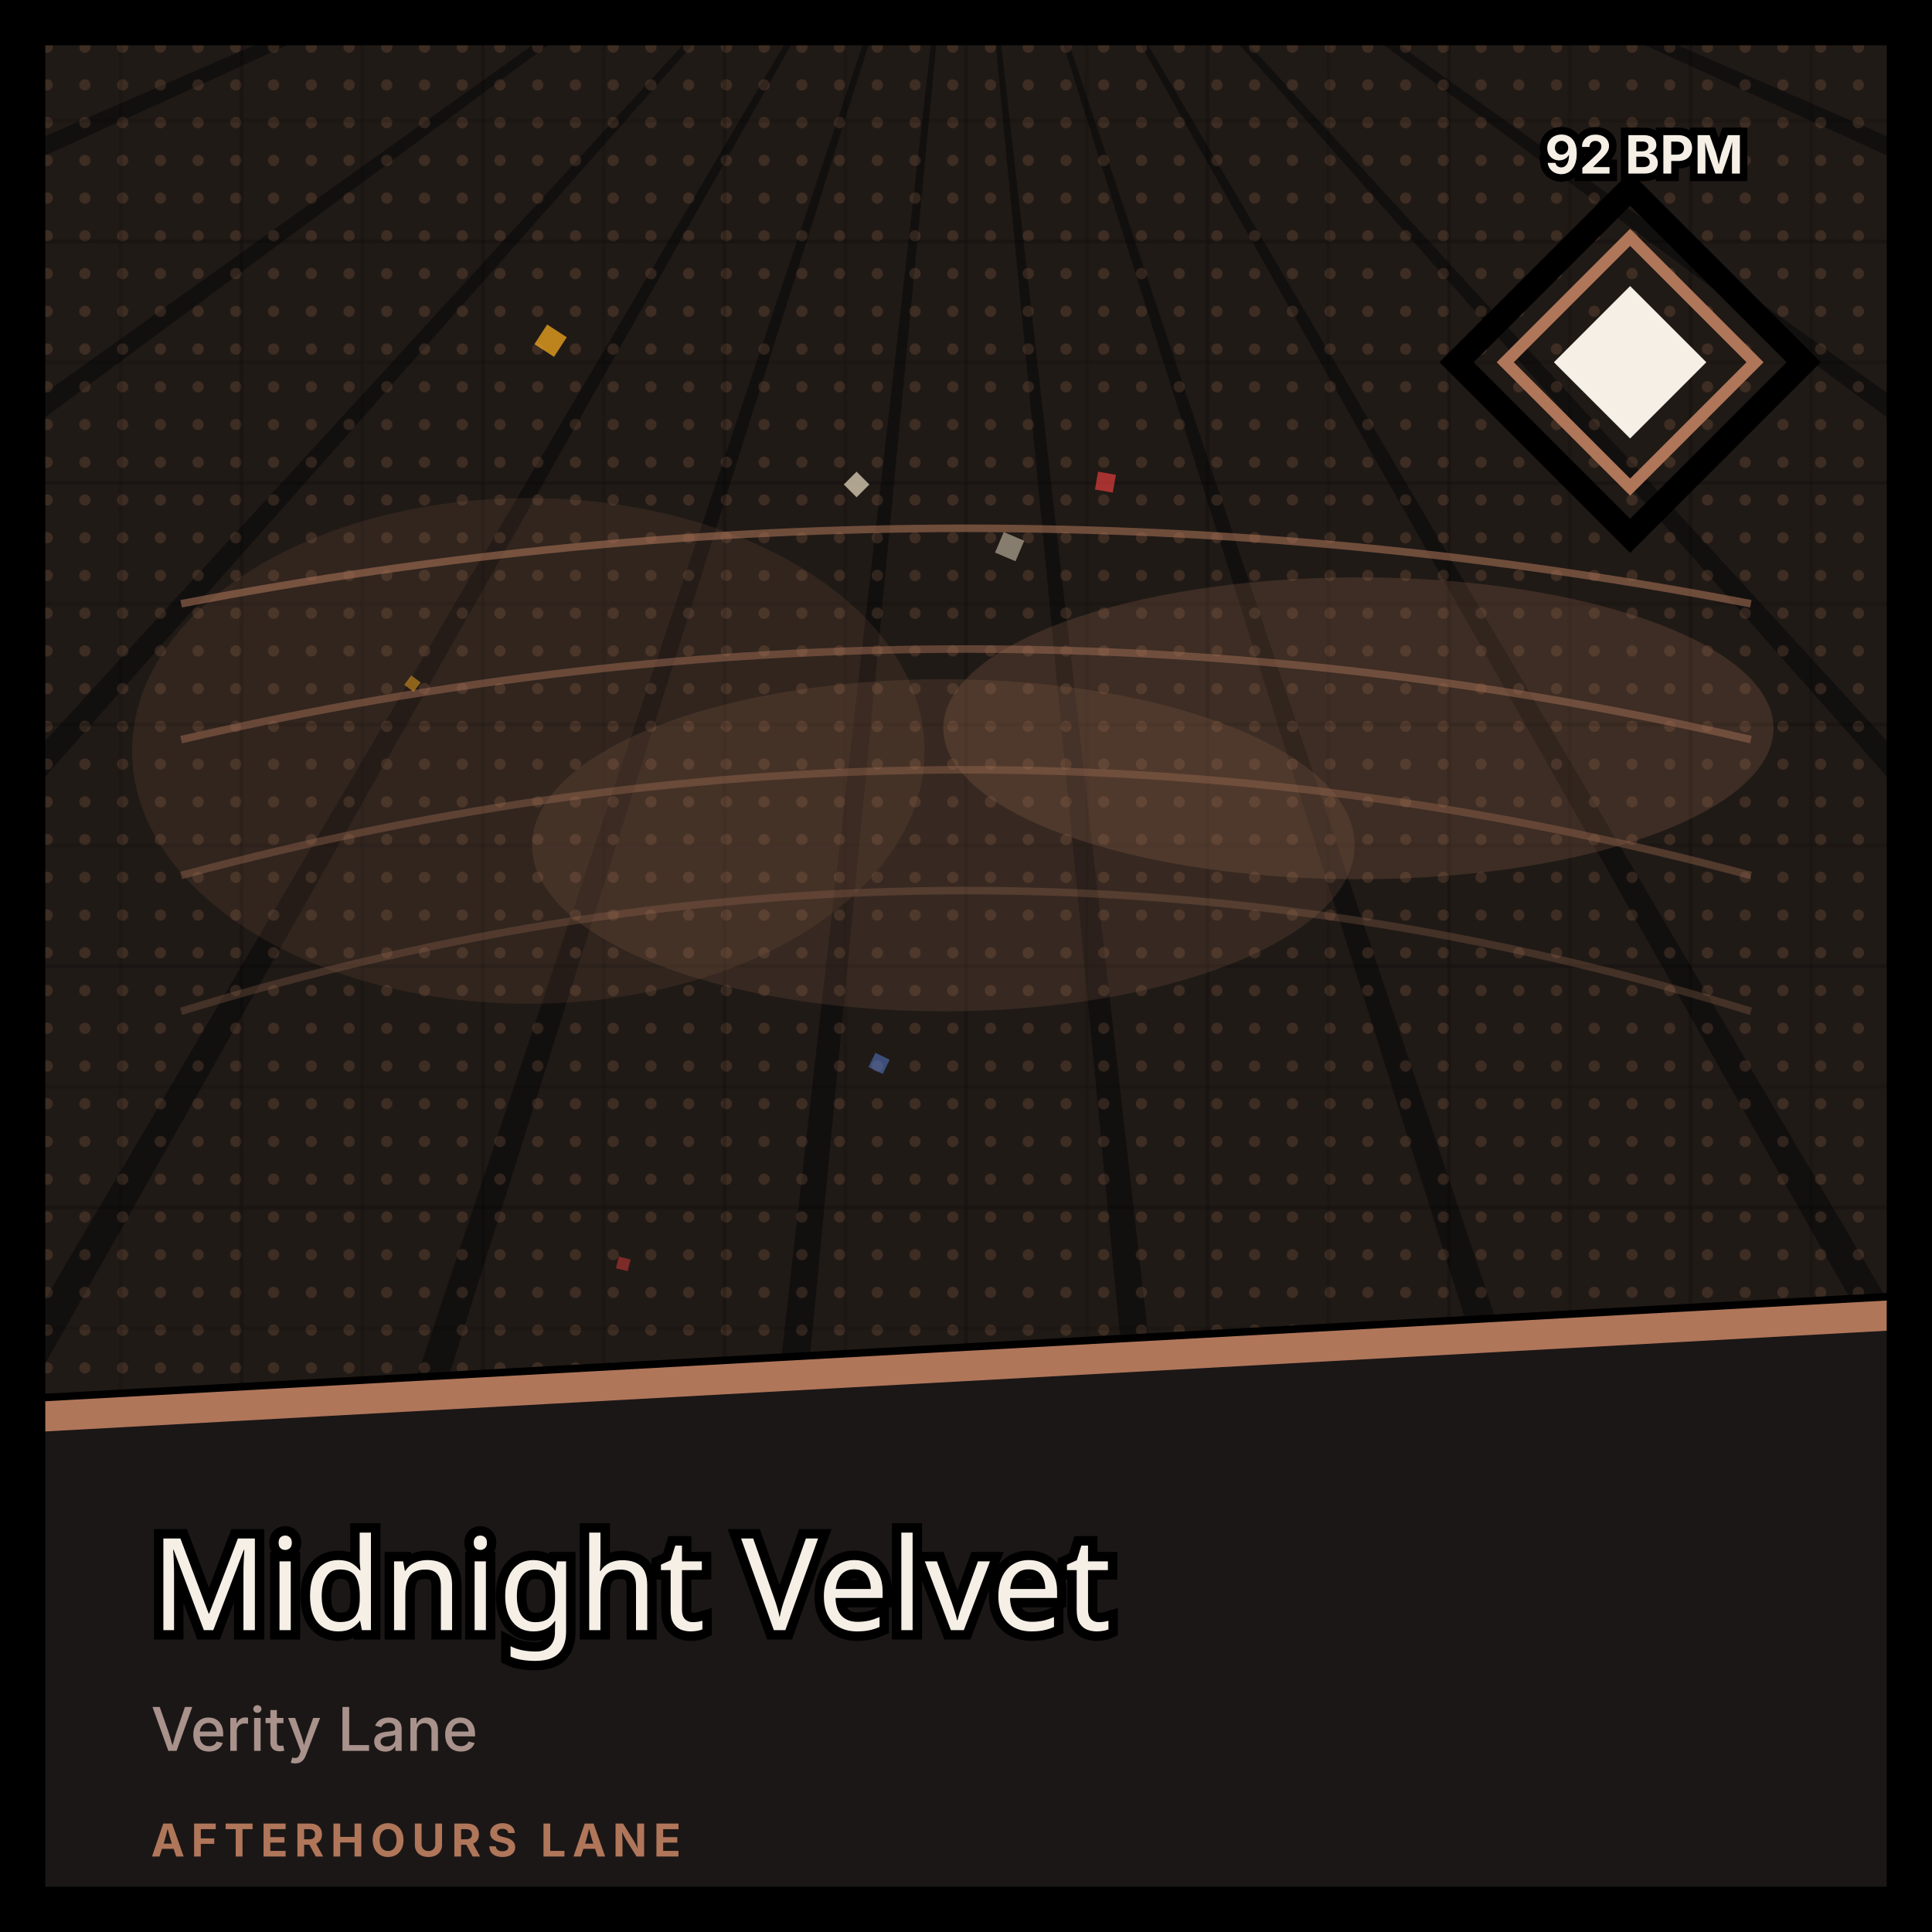
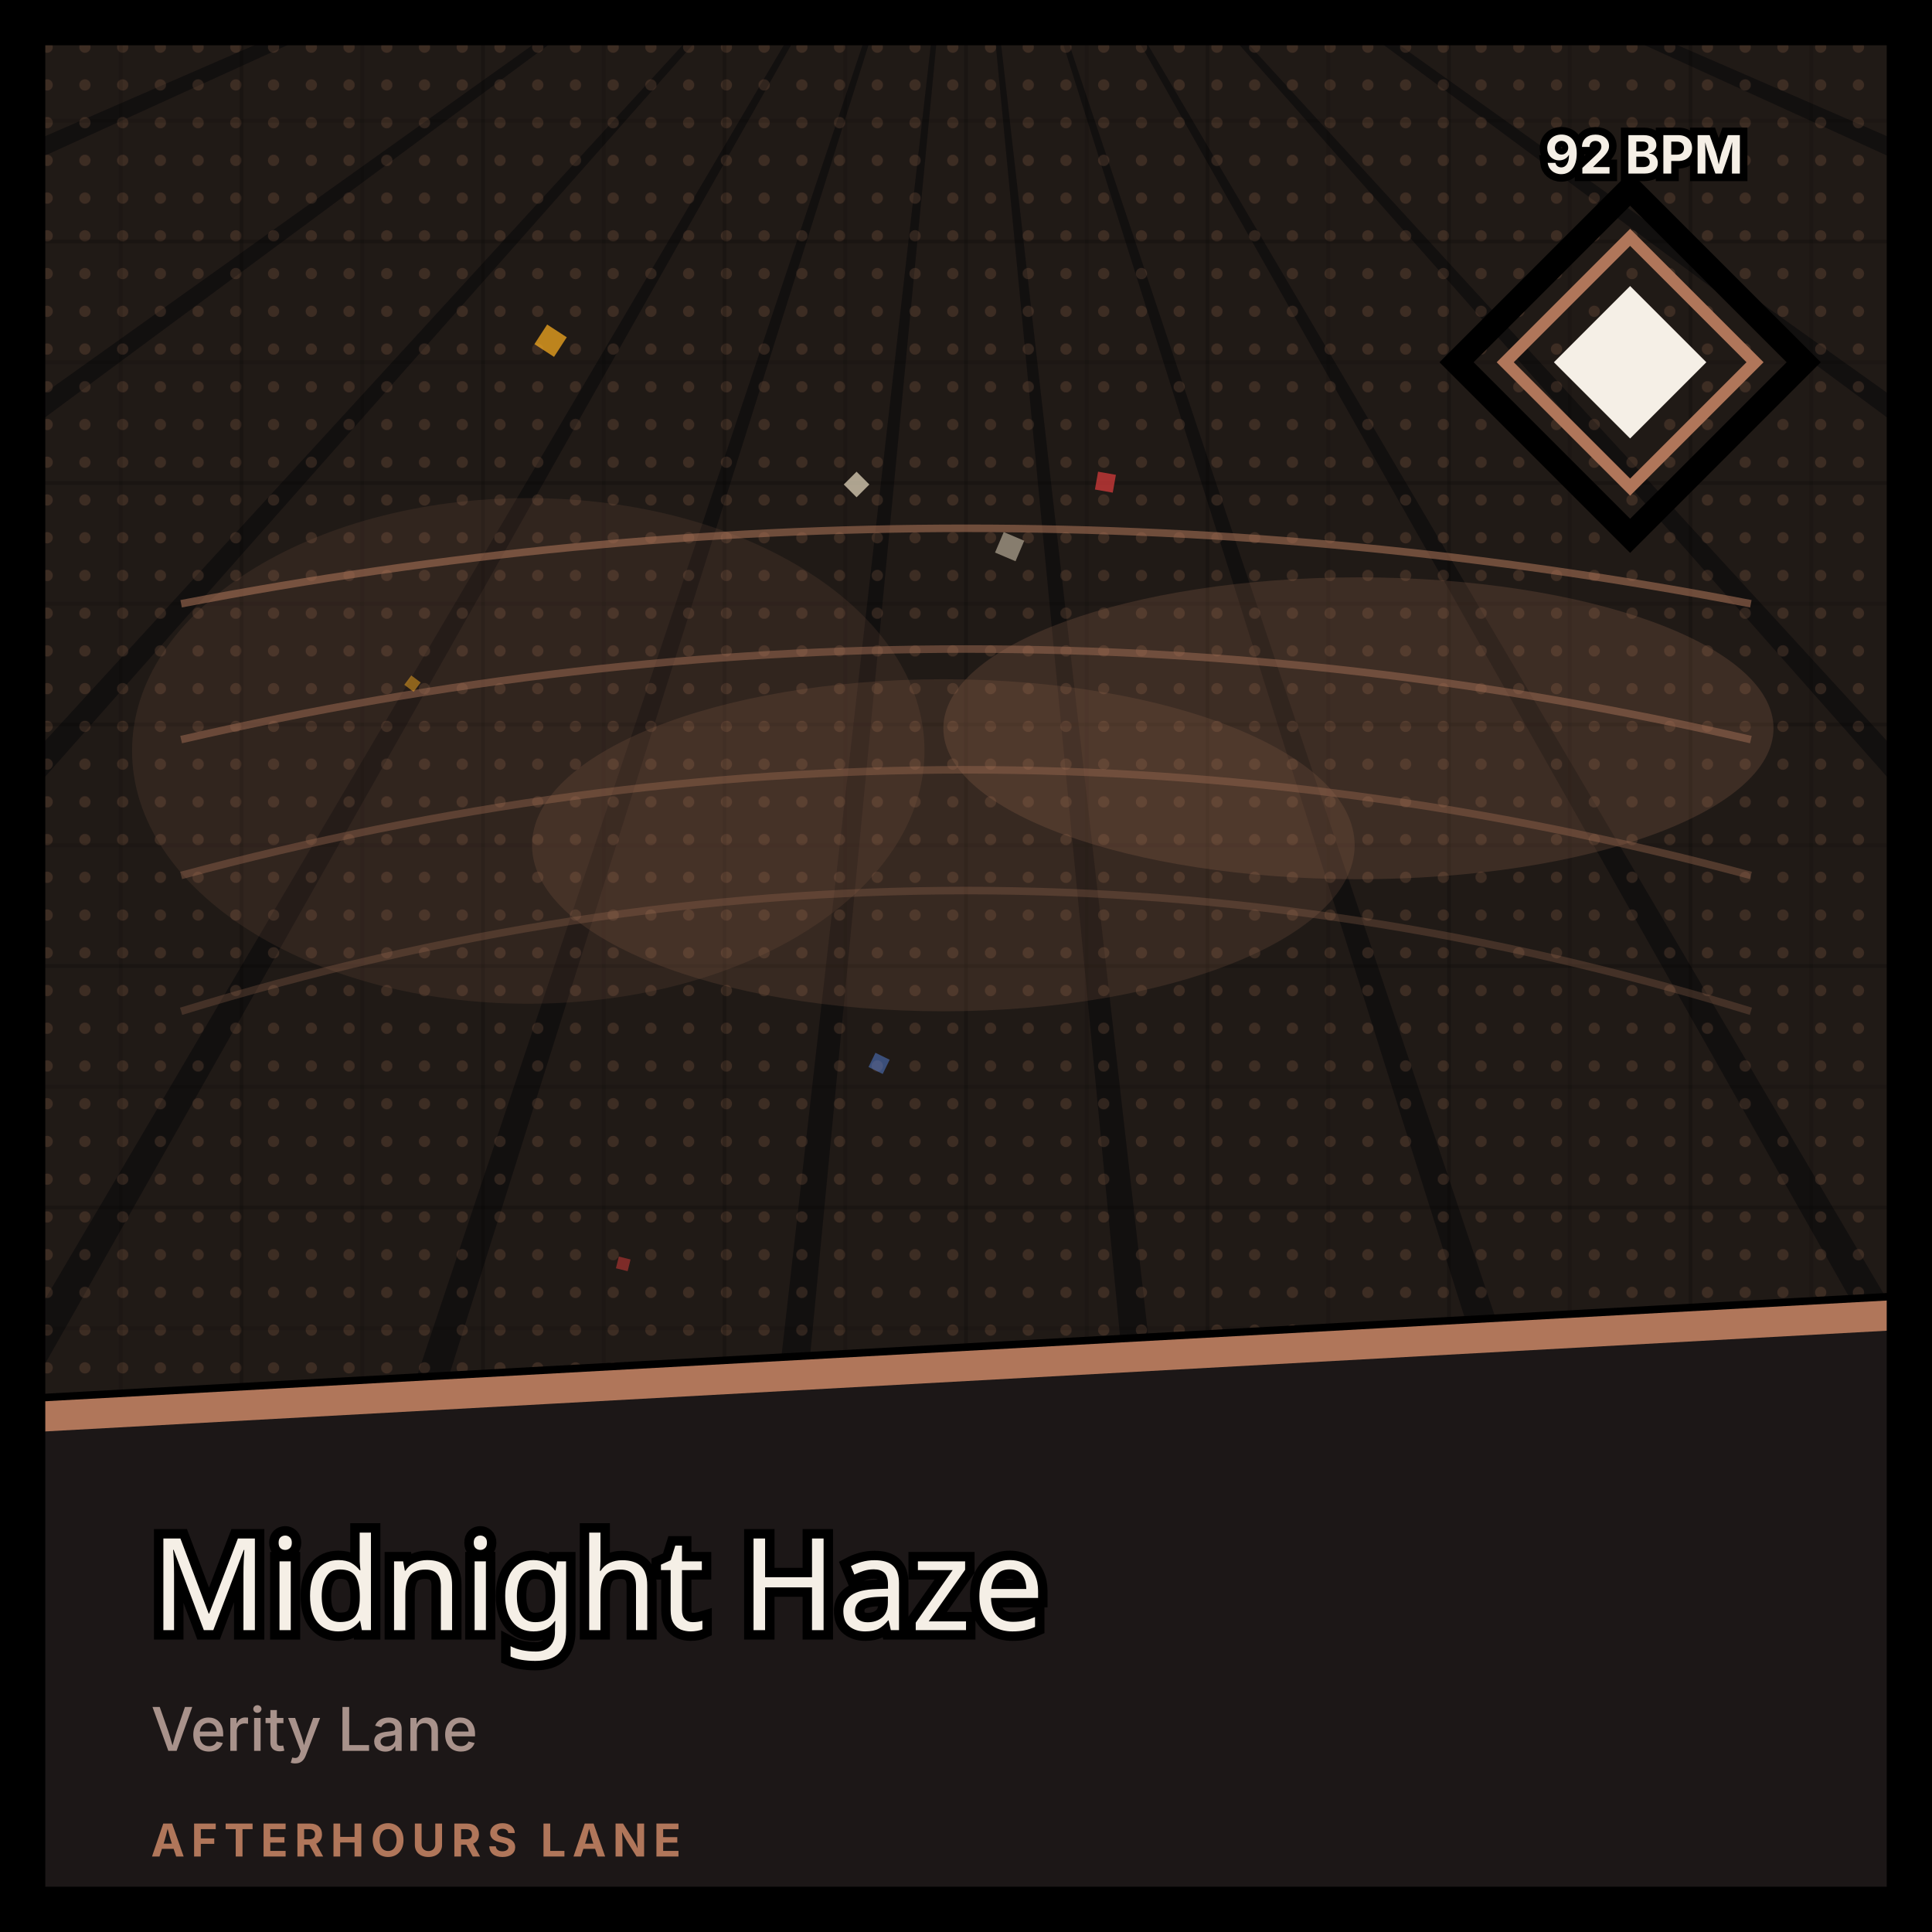
<svg xmlns="http://www.w3.org/2000/svg" width="512" height="512" viewBox="0 0 512 512">
  <defs>
    <pattern id="halftone" width="10" height="10" patternUnits="userSpaceOnUse">
      <circle cx="2.5" cy="2.5" r="1.5" fill="#B0765A" opacity="0.20" />
    </pattern>
  </defs>
  <rect width="512" height="512" fill="#12100F" />
  <rect width="512" height="512" fill="url(#halftone)" />
  <g>
    <polygon points="256.0,-70.0 1016.0,-63.4 1000.7,81.5" fill="#B0765A" opacity="0.09" />
    <polygon points="256.0,-70.0 998.0,94.5 953.0,233.0" fill="#B0765A" opacity="0.09" />
    <polygon points="256.0,-70.0 947.6,245.2 874.7,371.3" fill="#B0765A" opacity="0.09" />
    <polygon points="256.0,-70.0 866.9,382.1 769.4,490.3" fill="#B0765A" opacity="0.09" />
    <polygon points="256.0,-70.0 759.6,499.2 641.7,584.8" fill="#B0765A" opacity="0.09" />
    <polygon points="256.0,-70.0 630.2,591.5 497.2,650.7" fill="#B0765A" opacity="0.09" />
    <polygon points="256.0,-70.0 484.5,654.8 342.0,685.1" fill="#B0765A" opacity="0.09" />
    <polygon points="256.0,-70.0 328.8,686.5 183.2,686.5" fill="#B0765A" opacity="0.09" />
    <polygon points="256.0,-70.0 170.0,685.1 27.5,654.8" fill="#B0765A" opacity="0.09" />
    <polygon points="256.0,-70.0 14.8,650.7 -118.2,591.5" fill="#B0765A" opacity="0.09" />
    <polygon points="256.0,-70.0 -129.7,584.8 -247.6,499.2" fill="#B0765A" opacity="0.09" />
    <polygon points="256.0,-70.0 -257.4,490.3 -354.9,382.1" fill="#B0765A" opacity="0.09" />
    <polygon points="256.0,-70.0 -362.7,371.3 -435.6,245.2" fill="#B0765A" opacity="0.09" />
    <polygon points="256.0,-70.0 -441.0,233.0 -486.0,94.5" fill="#B0765A" opacity="0.09" />
    <polygon points="256.0,-70.0 -488.7,81.5 -504.0,-63.4" fill="#B0765A" opacity="0.09" />
  </g>
  <g opacity="0.9">
    <line x1="0" y1="0" x2="0" y2="512" stroke="#000000" stroke-opacity="0.20" stroke-width="1" />
    <line x1="32" y1="0" x2="32" y2="512" stroke="#000000" stroke-opacity="0.12" stroke-width="1" />
    <line x1="64" y1="0" x2="64" y2="512" stroke="#000000" stroke-opacity="0.20" stroke-width="1" />
    <line x1="96" y1="0" x2="96" y2="512" stroke="#000000" stroke-opacity="0.12" stroke-width="1" />
    <line x1="128" y1="0" x2="128" y2="512" stroke="#000000" stroke-opacity="0.20" stroke-width="1" />
    <line x1="160" y1="0" x2="160" y2="512" stroke="#000000" stroke-opacity="0.12" stroke-width="1" />
    <line x1="192" y1="0" x2="192" y2="512" stroke="#000000" stroke-opacity="0.20" stroke-width="1" />
    <line x1="224" y1="0" x2="224" y2="512" stroke="#000000" stroke-opacity="0.12" stroke-width="1" />
    <line x1="256" y1="0" x2="256" y2="512" stroke="#000000" stroke-opacity="0.20" stroke-width="1" />
    <line x1="288" y1="0" x2="288" y2="512" stroke="#000000" stroke-opacity="0.12" stroke-width="1" />
    <line x1="320" y1="0" x2="320" y2="512" stroke="#000000" stroke-opacity="0.20" stroke-width="1" />
    <line x1="352" y1="0" x2="352" y2="512" stroke="#000000" stroke-opacity="0.12" stroke-width="1" />
    <line x1="384" y1="0" x2="384" y2="512" stroke="#000000" stroke-opacity="0.20" stroke-width="1" />
    <line x1="416" y1="0" x2="416" y2="512" stroke="#000000" stroke-opacity="0.12" stroke-width="1" />
    <line x1="448" y1="0" x2="448" y2="512" stroke="#000000" stroke-opacity="0.20" stroke-width="1" />
    <line x1="480" y1="0" x2="480" y2="512" stroke="#000000" stroke-opacity="0.12" stroke-width="1" />
    <line x1="512" y1="0" x2="512" y2="512" stroke="#000000" stroke-opacity="0.20" stroke-width="1" />
    <line x1="0" y1="0" x2="512" y2="0" stroke="#000000" stroke-opacity="0.20" stroke-width="1" />
    <line x1="0" y1="32" x2="512" y2="32" stroke="#000000" stroke-opacity="0.12" stroke-width="1" />
    <line x1="0" y1="64" x2="512" y2="64" stroke="#000000" stroke-opacity="0.20" stroke-width="1" />
    <line x1="0" y1="96" x2="512" y2="96" stroke="#000000" stroke-opacity="0.12" stroke-width="1" />
    <line x1="0" y1="128" x2="512" y2="128" stroke="#000000" stroke-opacity="0.20" stroke-width="1" />
    <line x1="0" y1="160" x2="512" y2="160" stroke="#000000" stroke-opacity="0.12" stroke-width="1" />
    <line x1="0" y1="192" x2="512" y2="192" stroke="#000000" stroke-opacity="0.20" stroke-width="1" />
    <line x1="0" y1="224" x2="512" y2="224" stroke="#000000" stroke-opacity="0.12" stroke-width="1" />
    <line x1="0" y1="256" x2="512" y2="256" stroke="#000000" stroke-opacity="0.20" stroke-width="1" />
    <line x1="0" y1="288" x2="512" y2="288" stroke="#000000" stroke-opacity="0.12" stroke-width="1" />
    <line x1="0" y1="320" x2="512" y2="320" stroke="#000000" stroke-opacity="0.20" stroke-width="1" />
    <line x1="0" y1="352" x2="512" y2="352" stroke="#000000" stroke-opacity="0.12" stroke-width="1" />
    <line x1="0" y1="384" x2="512" y2="384" stroke="#000000" stroke-opacity="0.20" stroke-width="1" />
    <line x1="0" y1="416" x2="512" y2="416" stroke="#000000" stroke-opacity="0.12" stroke-width="1" />
    <line x1="0" y1="448" x2="512" y2="448" stroke="#000000" stroke-opacity="0.20" stroke-width="1" />
    <line x1="0" y1="480" x2="512" y2="480" stroke="#000000" stroke-opacity="0.12" stroke-width="1" />
    <line x1="0" y1="512" x2="512" y2="512" stroke="#000000" stroke-opacity="0.20" stroke-width="1" />
  </g>
  <g>
    <ellipse cx="140" cy="199" rx="105" ry="67" fill="#B0765A" opacity="0.12" />
    <ellipse cx="250" cy="224" rx="109" ry="44" fill="#B0765A" opacity="0.16" />
    <ellipse cx="360" cy="193" rx="110" ry="40" fill="#B0765A" opacity="0.20" />
    <path d="M 48 160 Q 256 120 464 160" fill="none" stroke="#B0765A" stroke-width="2" opacity="0.55" />
    <path d="M 48 196 Q 256 148 464 196" fill="none" stroke="#B0765A" stroke-width="2" opacity="0.45" />
    <path d="M 48 232 Q 256 176 464 232" fill="none" stroke="#B0765A" stroke-width="2" opacity="0.35" />
    <path d="M 48 268 Q 256 204 464 268" fill="none" stroke="#B0765A" stroke-width="2" opacity="0.25" />
  </g>
  <g>
    <rect x="291.0" y="125.0" width="4.8" height="4.8" fill="#E23D3D" opacity="0.69" transform="rotate(10 291.0 125.0)" />
    <rect x="266.0" y="141.0" width="5.9" height="5.9" fill="#F2E4C9" opacity="0.49" transform="rotate(23 266.0 141.0)" />
    <rect x="109.0" y="179.0" width="3.1" height="3.1" fill="#FFB020" opacity="0.48" transform="rotate(37 109.0 179.0)" />
    <rect x="232.0" y="279.0" width="4.2" height="4.2" fill="#5B8DEF" opacity="0.46" transform="rotate(26 232.0 279.0)" />
    <rect x="164.0" y="333.0" width="3.2" height="3.2" fill="#E23D3D" opacity="0.48" transform="rotate(14 164.0 333.0)" />
    <rect x="227.0" y="125.0" width="4.8" height="4.8" fill="#F2E4C9" opacity="0.68" transform="rotate(45 227.0 125.0)" />
    <rect x="145.0" y="86.0" width="6.2" height="6.2" fill="#FFB020" opacity="0.70" transform="rotate(33 145.0 86.0)" />
  </g>
  <g>
    <polygon points="432.0,50.0 478.0,96.0 432.0,142.0 386.0,96.0" fill="none" stroke="#000000" stroke-width="6.4" />
    <polygon points="432.0,62.9 465.1,96.0 432.0,129.1 398.9,96.0" fill="none" stroke="#B0765A" stroke-width="3.2" />
    <polygon points="432.0,75.8 452.2,96.0 432.0,116.2 411.8,96.0" fill="#F5EFE6" />
  </g>
  <polygon points="0,372 512,344 512,512 0,512" fill="#1C1717" stroke="#000000" stroke-width="4" />
  <polygon points="0,372 512,344 512,352 0,380" fill="#B0765A" />
-   <text x="40" y="432" fill="#F5EFE6" font-family="Anton, Impact, Haettenschweiler, 'Arial Narrow', sans-serif" font-size="34" letter-spacing="0.01em" paint-order="stroke" stroke="#000000" stroke-width="5">Midnight Velvet</text>
+   <text x="40" y="432" fill="#F5EFE6" font-family="Anton, Impact, Haettenschweiler, 'Arial Narrow', sans-serif" font-size="34" letter-spacing="0.01em" paint-order="stroke" stroke="#000000" stroke-width="5">Midnight Haze</text>
  <text x="40" y="464" fill="#A8928B" font-family="IBM Plex Sans, system-ui, -apple-system, sans-serif" font-size="16" font-weight="500">Verity Lane</text>
  <text x="40" y="492" fill="#B0765A" font-family="IBM Plex Sans, system-ui, -apple-system, sans-serif" font-size="12" font-weight="700" letter-spacing="0.14em">AFTERHOURS LANE</text>
  <text x="462" y="46" text-anchor="end" fill="#F5EFE6" font-family="IBM Plex Sans, system-ui, -apple-system, sans-serif" font-size="14" font-weight="700" paint-order="stroke" stroke="#000000" stroke-width="4">92 BPM</text>
  <rect x="6" y="6" width="500" height="500" fill="none" stroke="#000000" stroke-width="12" />
</svg>
